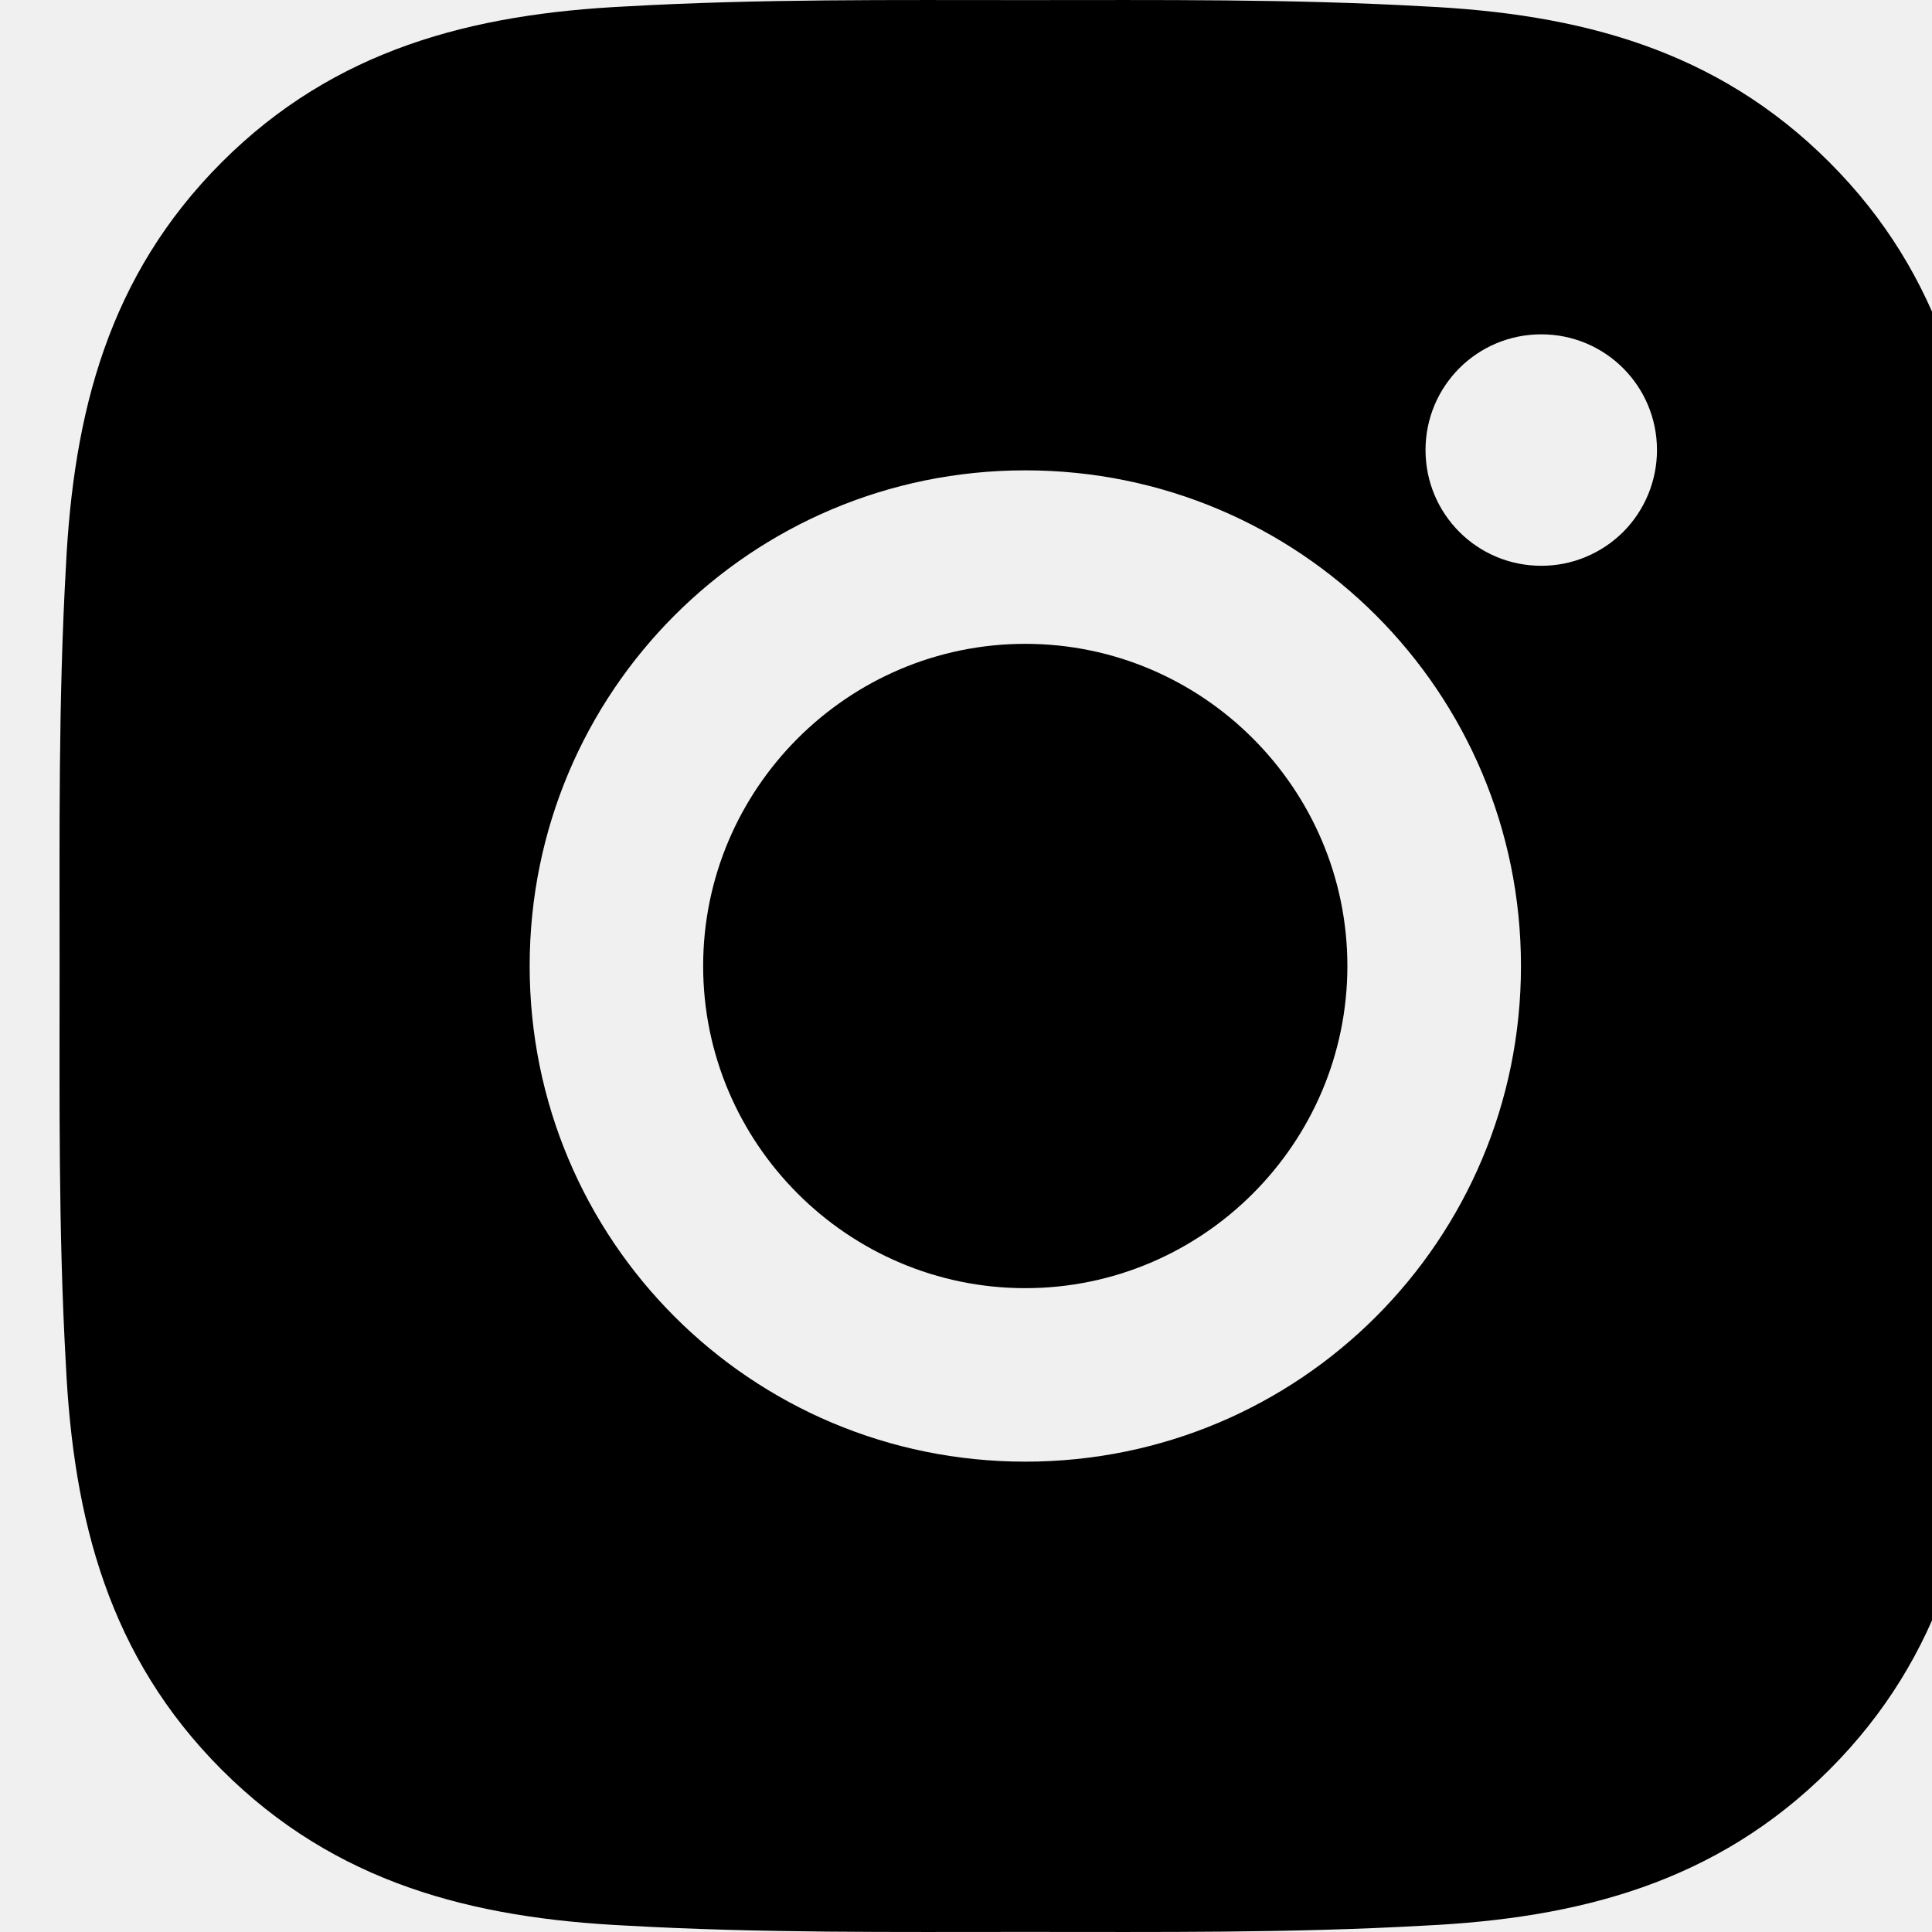
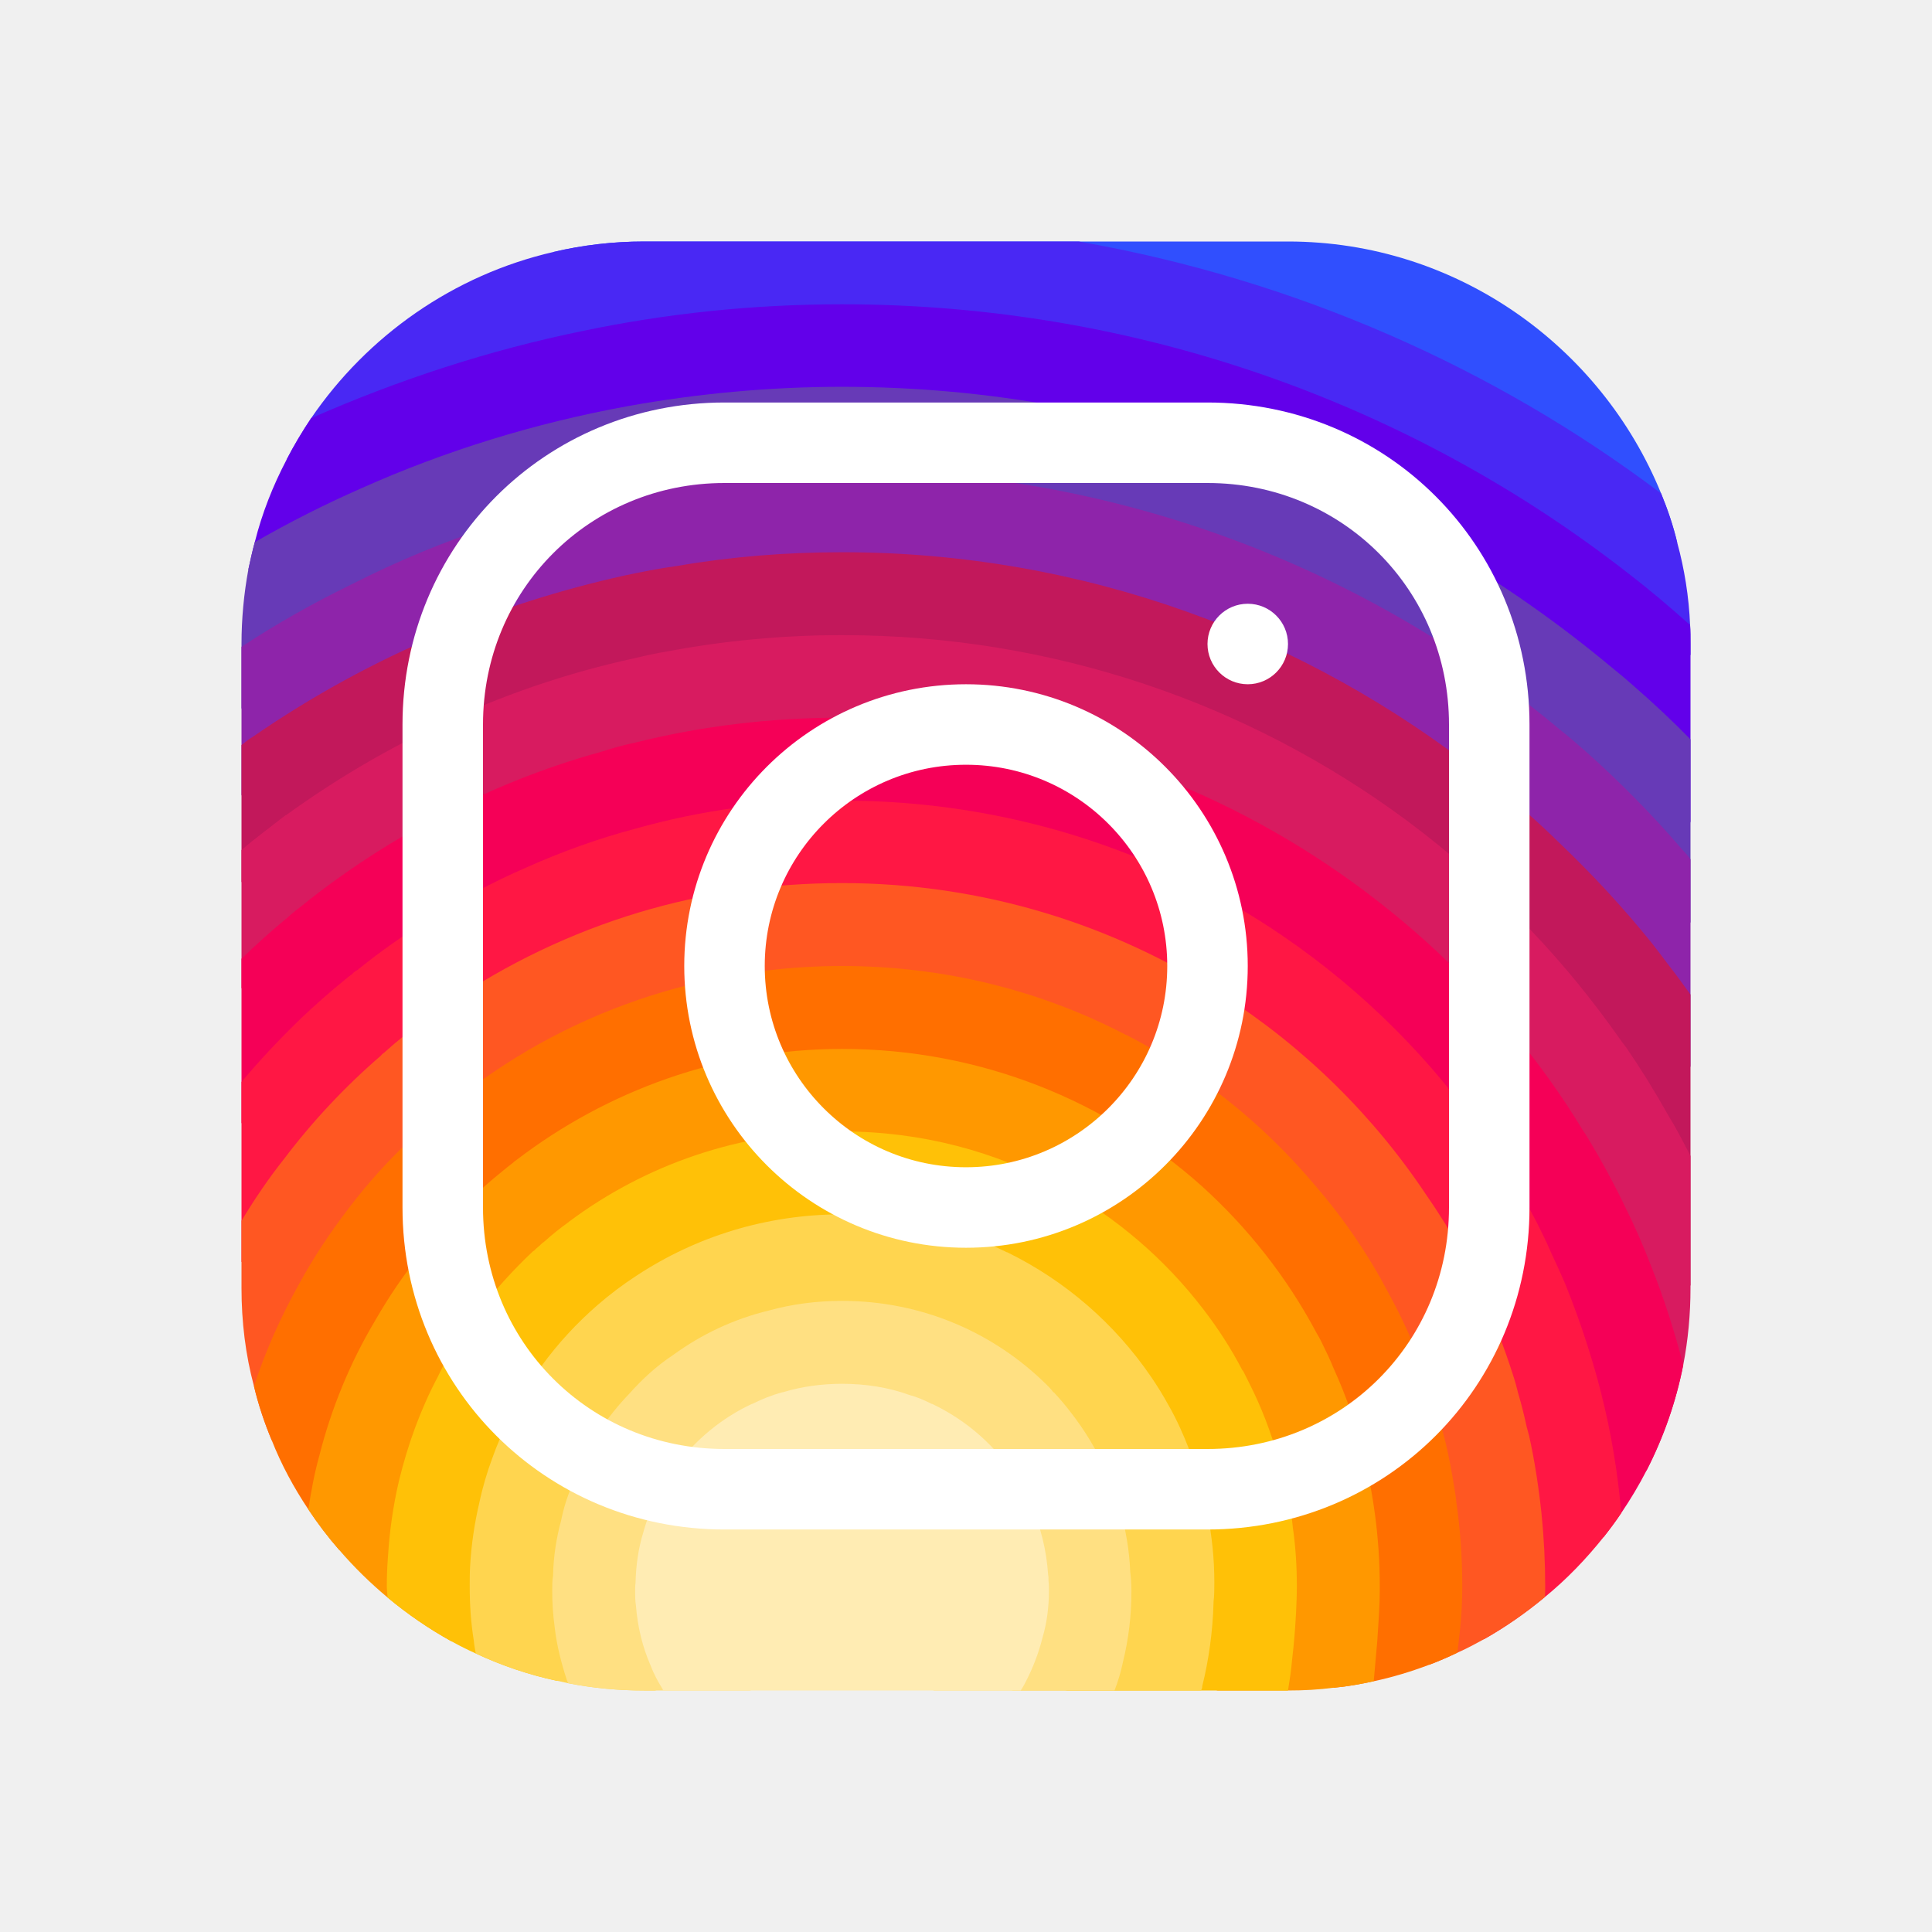
- <svg xmlns="http://www.w3.org/2000/svg" width="20" viewBox="0 0 20 20" fill="none">
-   <path d="M10.614 6.665C8.777 6.665 7.279 8.164 7.279 10C7.279 11.836 8.777 13.335 10.614 13.335C12.45 13.335 13.948 11.836 13.948 10C13.948 8.164 12.45 6.665 10.614 6.665ZM20.616 10C20.616 8.619 20.628 7.251 20.55 5.872C20.473 4.271 20.108 2.85 18.937 1.679C17.764 0.506 16.345 0.143 14.744 0.066C13.363 -0.012 11.995 0.001 10.616 0.001C9.235 0.001 7.867 -0.012 6.488 0.066C4.887 0.143 3.466 0.509 2.296 1.679C1.122 2.853 0.76 4.271 0.682 5.872C0.604 7.253 0.617 8.622 0.617 10C0.617 11.378 0.604 12.749 0.682 14.128C0.76 15.729 1.125 17.15 2.296 18.321C3.469 19.494 4.887 19.857 6.488 19.934C7.869 20.012 9.238 19.999 10.616 19.999C11.997 19.999 13.366 20.012 14.744 19.934C16.345 19.857 17.766 19.491 18.937 18.321C20.11 17.147 20.473 15.729 20.55 14.128C20.631 12.749 20.616 11.381 20.616 10ZM10.614 15.131C7.774 15.131 5.483 12.839 5.483 10C5.483 7.161 7.774 4.869 10.614 4.869C13.453 4.869 15.745 7.161 15.745 10C15.745 12.839 13.453 15.131 10.614 15.131ZM15.955 5.857C15.292 5.857 14.757 5.322 14.757 4.659C14.757 3.996 15.292 3.461 15.955 3.461C16.618 3.461 17.153 3.996 17.153 4.659C17.153 4.816 17.122 4.972 17.062 5.118C17.002 5.263 16.914 5.395 16.803 5.507C16.691 5.618 16.559 5.706 16.414 5.766C16.268 5.827 16.112 5.857 15.955 5.857Z" fill="currentColor" />
+ <svg xmlns="http://www.w3.org/2000/svg" x="0px" y="0px" width="100" height="100" viewBox="0 0 48 48">
+   <path fill="#304ffe" d="M41.67,13.48c-0.4,0.26-0.97,0.5-1.21,0.77c-0.09,0.09-0.14,0.19-0.12,0.29v1.03l-0.3,1.01l-0.3,1l-0.33,1.1 l-0.68,2.25l-0.66,2.22l-0.5,1.67c0,0.26-0.01,0.52-0.03,0.77c-0.07,0.96-0.27,1.88-0.59,2.74c-0.19,0.53-0.42,1.04-0.7,1.52 c-0.1,0.19-0.22,0.38-0.34,0.56c-0.4,0.63-0.88,1.21-1.41,1.72c-0.41,0.41-0.86,0.79-1.35,1.11c0,0,0,0-0.01,0 c-0.08,0.07-0.17,0.13-0.27,0.18c-0.31,0.21-0.64,0.39-0.98,0.55c-0.23,0.12-0.46,0.22-0.7,0.31c-0.05,0.03-0.11,0.05-0.16,0.07 c-0.57,0.27-1.23,0.45-1.89,0.54c-0.04,0.01-0.07,0.01-0.11,0.02c-0.4,0.07-0.79,0.13-1.19,0.16c-0.18,0.02-0.37,0.03-0.55,0.03 l-0.71-0.04l-3.42-0.18c0-0.01-0.01,0-0.01,0l-1.72-0.09c-0.13,0-0.27,0-0.4-0.01c-0.54-0.02-1.06-0.08-1.58-0.19 c-0.01,0-0.01,0-0.01,0c-0.95-0.18-1.86-0.5-2.71-0.93c-0.47-0.24-0.93-0.51-1.36-0.82c-0.18-0.13-0.35-0.27-0.52-0.42 c-0.48-0.4-0.91-0.83-1.31-1.27c-0.06-0.06-0.11-0.12-0.16-0.18c-0.06-0.06-0.12-0.13-0.17-0.19c-0.38-0.48-0.7-0.97-0.96-1.49 c-0.24-0.46-0.43-0.95-0.58-1.49c-0.06-0.19-0.11-0.37-0.15-0.57c-0.01-0.01-0.02-0.03-0.02-0.05c-0.1-0.41-0.19-0.84-0.24-1.27 c-0.06-0.33-0.09-0.66-0.09-1c-0.02-0.13-0.02-0.27-0.02-0.4l1.91-2.95l1.87-2.88l0.85-1.31l0.77-1.18l0.26-0.41v-1.03 c0.02-0.23,0.03-0.47,0.02-0.69c-0.01-0.7-0.15-1.38-0.38-2.03c-0.22-0.69-0.53-1.34-0.85-1.94c-0.38-0.69-0.78-1.31-1.11-1.87 C14,7.4,13.66,6.73,13.75,6.26C14.47,6.09,15.23,6,16,6h16c4.18,0,7.78,2.6,9.27,6.26C41.43,12.65,41.57,13.06,41.67,13.48z" />
+   <path fill="#4928f4" d="M42,16v0.27l-1.38,0.8l-0.88,0.51l-0.97,0.56l-1.94,1.13l-1.9,1.1l-1.94,1.12l-0.77,0.45 c0,0.48-0.12,0.92-0.34,1.32c-0.31,0.58-0.83,1.06-1.49,1.47c-0.67,0.41-1.49,0.74-2.41,0.98c0,0,0-0.01-0.01,0 c-3.56,0.92-8.42,0.5-10.78-1.26c-0.66-0.49-1.12-1.09-1.32-1.78c-0.06-0.23-0.09-0.48-0.09-0.73v-7.19 c0.01-0.15-0.09-0.3-0.27-0.45c-0.54-0.43-1.81-0.84-3.23-1.25c-1.11-0.31-2.3-0.62-3.3-0.92c-0.79-0.24-1.46-0.48-1.86-0.71 c0.18-0.35,0.39-0.7,0.61-1.03c1.4-2.05,3.54-3.56,6.02-4.13C14.47,6.09,15.23,6,16,6h10.8c5.37,0.94,10.32,3.13,14.47,6.26 c0.16,0.39,0.3,0.8,0.4,1.22c0.18,0.66,0.29,1.34,0.32,2.05C42,15.68,42,15.84,42,16z" />
+   <path fill="#6200ea" d="M42,16v4.41l-0.22,0.68l-0.75,2.33l-0.78,2.4l-0.41,1.28l-0.38,1.19l-0.37,1.13l-0.36,1.12l-0.19,0.59 l-0.25,0.78c0,0.76-0.02,1.43-0.07,2c-0.01,0.06-0.02,0.12-0.02,0.18c-0.06,0.53-0.14,0.98-0.27,1.36 c-0.01,0.06-0.03,0.12-0.05,0.17c-0.26,0.72-0.65,1.18-1.23,1.48c-0.14,0.08-0.3,0.14-0.47,0.2c-0.53,0.18-1.2,0.27-2.02,0.32 c-0.6,0.04-1.29,0.05-2.07,0.05H31.4l-1.19-0.05L30,37.61l-2.17-0.09l-2.2-0.09l-7.25-0.3l-1.88-0.08h-0.26 c-0.78-0.01-1.45-0.06-2.03-0.14c-0.84-0.13-1.49-0.35-1.98-0.68c-0.7-0.45-1.11-1.11-1.35-2.03c-0.06-0.22-0.11-0.45-0.14-0.7 c-0.1-0.58-0.15-1.25-0.18-2c0-0.15,0-0.3-0.01-0.46c-0.01-0.01,0-0.01,0-0.01v-0.58c-0.01-0.29-0.01-0.59-0.01-0.9l0.05-1.61 l0.03-1.15l0.04-1.34v-0.19l0.07-2.46l0.07-2.46l0.07-2.31l0.06-2.27l0.02-0.6c0-0.31-1.05-0.49-2.22-0.64 c-0.93-0.12-1.95-0.23-2.56-0.37c0.05-0.23,0.1-0.46,0.16-0.68c0.18-0.72,0.45-1.4,0.79-2.05c0.18-0.35,0.39-0.7,0.61-1.03 c2.16-0.95,4.41-1.69,6.76-2.17c2.06-0.43,4.21-0.66,6.43-0.66c7.36,0,14.16,2.49,19.54,6.69c0.52,0.4,1.03,0.83,1.53,1.28 C42,15.68,42,15.84,42,16z" />
+   <path fill="#673ab7" d="M42,18.37v4.54l-0.55,1.06l-1.05,2.05l-0.56,1.08l-0.51,0.99l-0.22,0.43c0,0.31,0,0.61-0.02,0.9 c0,0.43-0.02,0.84-0.05,1.22c-0.04,0.45-0.1,0.86-0.16,1.24c-0.15,0.79-0.36,1.47-0.66,2.03c-0.04,0.07-0.08,0.14-0.12,0.2 c-0.11,0.18-0.24,0.35-0.38,0.51c-0.18,0.22-0.38,0.41-0.61,0.57c-0.34,0.26-0.74,0.47-1.2,0.63c-0.57,0.21-1.23,0.35-2.01,0.43 c-0.51,0.05-1.07,0.08-1.68,0.08l-0.42,0.02l-2.08,0.12h-0.01L27.5,36.6l-2.25,0.13l-3.1,0.18l-3.77,0.22l-0.55,0.03 c-0.51,0-0.99-0.03-1.45-0.09c-0.05-0.01-0.09-0.02-0.14-0.02c-0.68-0.11-1.3-0.29-1.86-0.54c-0.68-0.3-1.27-0.7-1.77-1.18 c-0.44-0.43-0.82-0.92-1.13-1.47c-0.07-0.13-0.14-0.25-0.2-0.39c-0.3-0.59-0.54-1.25-0.72-1.97c-0.03-0.12-0.06-0.25-0.08-0.38 c-0.06-0.23-0.11-0.47-0.14-0.72c-0.11-0.64-0.17-1.32-0.2-2.03v-0.01c-0.01-0.29-0.02-0.57-0.02-0.87l-0.49-1.17l-0.07-0.18 L9.5,25.99L8.75,24.2l-0.12-0.29l-0.72-1.73l-0.8-1.93c0,0,0,0-0.01,0L6.29,18.3L6,17.59V16c0-0.63,0.06-1.25,0.17-1.85 c0.05-0.23,0.1-0.46,0.16-0.68c0.85-0.49,1.74-0.94,2.65-1.34c2.08-0.93,4.31-1.62,6.62-2.04c1.72-0.31,3.51-0.48,5.32-0.48 c7.31,0,13.94,2.65,19.12,6.97c0.2,0.16,0.39,0.32,0.58,0.49C41.09,17.48,41.55,17.91,42,18.37z" />
+   <path fill="#8e24aa" d="M42,21.35v5.14l-0.57,1.19l-1.08,2.25l-0.01,0.03c0,0.43-0.02,0.82-0.05,1.17c-0.1,1.15-0.38,1.88-0.84,2.33 c-0.33,0.34-0.74,0.53-1.25,0.63c-0.03,0.01-0.07,0.01-0.1,0.02c-0.16,0.03-0.33,0.05-0.51,0.05c-0.62,0.06-1.35,0.02-2.19-0.04 c-0.09,0-0.19-0.01-0.29-0.02c-0.61-0.04-1.26-0.08-1.98-0.11c-0.39-0.01-0.8-0.02-1.22-0.02h-0.02l-1.01,0.08h-0.01l-2.27,0.16 l-2.59,0.2l-0.38,0.03l-3.03,0.22l-1.57,0.12l-1.55,0.11c-0.27,0-0.53,0-0.79-0.01c0,0-0.01-0.01-0.01,0 c-1.13-0.02-2.14-0.09-3.04-0.26c-0.83-0.14-1.56-0.36-2.18-0.69c-0.64-0.31-1.17-0.75-1.6-1.31c-0.41-0.55-0.71-1.24-0.9-2.07 c0-0.01,0-0.01,0-0.01c-0.14-0.67-0.22-1.45-0.22-2.33l-0.15-0.27L9.7,26.35l-0.13-0.22L9.5,25.99l-0.93-1.65l-0.46-0.83 l-0.58-1.03l-1-1.79L6,19.75v-3.68c0.88-0.58,1.79-1.09,2.73-1.55c1.14-0.58,2.32-1.07,3.55-1.47c1.34-0.44,2.74-0.79,4.17-1.02 c1.45-0.24,2.94-0.36,4.47-0.36c6.8,0,13.04,2.43,17.85,6.47c0.22,0.17,0.43,0.36,0.64,0.54c0.84,0.75,1.64,1.56,2.37,2.41 C41.86,21.18,41.94,21.26,42,21.35z" />
+   <path fill="#c2185b" d="M42,24.71v7.23c-0.24-0.14-0.57-0.31-0.98-0.49c-0.22-0.11-0.47-0.22-0.73-0.32 c-0.38-0.17-0.79-0.33-1.25-0.49c-0.1-0.04-0.2-0.07-0.31-0.1c-0.18-0.07-0.37-0.13-0.56-0.19c-0.59-0.18-1.24-0.35-1.92-0.5 c-0.26-0.05-0.53-0.1-0.8-0.14c-0.87-0.15-1.8-0.24-2.77-0.25c-0.08-0.01-0.17-0.01-0.25-0.01l-2.57,0.02l-3.5,0.02h-0.01 l-7.49,0.06c-2.38,0-3.84,0.57-4.72,0.8c0,0-0.01,0-0.01,0.01c-0.93,0.24-1.22,0.09-1.3-1.54c-0.02-0.45-0.03-1.03-0.03-1.74 l-0.56-0.43l-0.98-0.74l-0.6-0.46l-0.12-0.09L8.88,24.1l-0.25-0.19l-0.52-0.4l-0.96-0.72L6,21.91v-3.4 c0.1-0.08,0.19-0.15,0.29-0.21c1.45-1,3-1.85,4.64-2.54c1.46-0.62,3-1.11,4.58-1.46c0.43-0.09,0.87-0.18,1.32-0.24 c1.33-0.23,2.7-0.34,4.09-0.34c6.01,0,11.53,2.09,15.91,5.55c0.66,0.52,1.3,1.07,1.9,1.66c0.82,0.78,1.59,1.61,2.3,2.49 c0.14,0.18,0.28,0.36,0.42,0.55C41.64,24.21,41.82,24.46,42,24.71z" />
+   <path fill="#d81b60" d="M42,28.72V32c0,0.65-0.06,1.29-0.18,1.91c-0.18,0.92-0.49,1.8-0.91,2.62c-0.22,0.05-0.47,0.05-0.75,0.01 c-0.63-0.11-1.37-0.44-2.17-0.87c-0.04-0.01-0.08-0.03-0.11-0.05c-0.25-0.13-0.51-0.27-0.77-0.43c-0.53-0.29-1.09-0.61-1.65-0.91 c-0.12-0.06-0.24-0.12-0.35-0.18c-0.64-0.33-1.3-0.63-1.96-0.86c0,0,0,0-0.01,0c-0.14-0.05-0.29-0.1-0.44-0.14 c-0.57-0.16-1.15-0.26-1.71-0.26l-1.1-0.32l-4.87-1.41c0,0,0,0-0.01,0l-2.99-0.87h-0.01l-1.3-0.38c-3.76,0-6.07,1.6-7.19,0.99 c-0.44-0.23-0.7-0.81-0.79-1.95c-0.03-0.32-0.04-0.68-0.04-1.1l-1.17-0.57l-0.05-0.02h-0.01l-0.84-0.42L9.7,26.35l-0.07-0.03 l-0.17-0.09L7.5,25.28L6,24.55v-3.43c0.17-0.15,0.35-0.29,0.53-0.43c0.19-0.15,0.38-0.29,0.57-0.44c0.01,0,0.01,0,0.01,0 c1.18-0.85,2.43-1.6,3.76-2.22c1.55-0.74,3.2-1.31,4.91-1.68c0.25-0.06,0.51-0.12,0.77-0.16c1.42-0.27,2.88-0.41,4.37-0.41 c5.27,0,10.11,1.71,14.01,4.59c1.13,0.84,2.18,1.77,3.14,2.78c0.79,0.83,1.52,1.73,2.18,2.67c0.05,0.07,0.1,0.14,0.15,0.2 c0.37,0.54,0.71,1.09,1.03,1.66C41.64,28.02,41.82,28.37,42,28.72z" />
+   <path fill="#f50057" d="M41.82,33.91c-0.18,0.92-0.49,1.8-0.91,2.62c-0.19,0.37-0.4,0.72-0.63,1.06c-0.14,0.21-0.29,0.41-0.44,0.6 c-0.36-0.14-0.89-0.34-1.54-0.56c0,0,0,0,0-0.01c-0.49-0.17-1.05-0.35-1.65-0.52c-0.17-0.05-0.34-0.1-0.52-0.15 c-0.71-0.19-1.45-0.36-2.17-0.46c-0.6-0.1-1.19-0.16-1.74-0.16l-0.46-0.13h-0.01l-2.42-0.7l-1.49-0.43l-1.66-0.48h-0.01l-0.54-0.15 l-6.53-1.88l-1.88-0.54l-1.4-0.33l-2.28-0.54l-0.28-0.07c0,0,0,0-0.01,0l-2.29-0.53c0-0.01,0-0.01,0-0.01l-0.41-0.09l-0.21-0.05 l-1.67-0.39l-0.19-0.05l-1.42-1.17L6,27.9v-4.08c0.37-0.36,0.75-0.7,1.15-1.03c0.12-0.11,0.25-0.21,0.38-0.31 c0.12-0.1,0.25-0.2,0.38-0.3c0.91-0.69,1.87-1.31,2.89-1.84c1.3-0.7,2.68-1.26,4.13-1.66c0.28-0.09,0.56-0.17,0.85-0.23 c1.64-0.41,3.36-0.62,5.14-0.62c4.47,0,8.63,1.35,12.07,3.66c1.71,1.15,3.25,2.53,4.55,4.1c0.66,0.79,1.26,1.62,1.79,2.5 c0.05,0.07,0.09,0.13,0.13,0.2c0.32,0.53,0.62,1.08,0.89,1.64c0.25,0.5,0.47,1,0.67,1.52C41.34,32.25,41.6,33.07,41.82,33.91z" />
+   <path fill="#ff1744" d="M40.28,37.59c-0.14,0.21-0.29,0.41-0.44,0.6c-0.44,0.55-0.92,1.05-1.46,1.49c-0.47,0.39-0.97,0.74-1.5,1.04 c-0.2-0.05-0.4-0.11-0.61-0.19c-0.66-0.23-1.35-0.61-1.99-1.01c-0.96-0.61-1.79-1.27-2.16-1.57c-0.14-0.12-0.21-0.18-0.21-0.18 l-1.7-0.15L30,37.6l-2.2-0.19l-2.28-0.2l-3.37-0.3l-5.34-0.47l-0.02-0.01l-1.88-0.91l-1.9-0.92l-1.53-0.74l-0.33-0.16l-0.41-0.2 l-1.42-0.69L7.43,31.9l-0.59-0.29L6,31.35v-4.47c0.47-0.56,0.97-1.09,1.5-1.6c0.34-0.32,0.7-0.64,1.07-0.94 c0.06-0.05,0.12-0.1,0.18-0.14c0.04-0.05,0.09-0.08,0.13-0.1c0.59-0.48,1.21-0.91,1.85-1.3c0.74-0.47,1.52-0.89,2.33-1.24 c0.87-0.39,1.78-0.72,2.72-0.97c1.63-0.46,3.36-0.7,5.14-0.7c4.08,0,7.85,1.24,10.96,3.37c1.99,1.36,3.71,3.08,5.07,5.07 c0.45,0.64,0.85,1.32,1.22,2.02c0.13,0.26,0.26,0.52,0.37,0.78c0.12,0.25,0.23,0.5,0.34,0.75c0.21,0.52,0.4,1.04,0.57,1.58 c0.32,1,0.56,2.02,0.71,3.08C40.21,36.89,40.25,37.24,40.28,37.59z" />
+   <path fill="#ff5722" d="M38.39,39.42c0,0.08,0,0.17-0.01,0.26c-0.47,0.39-0.97,0.74-1.5,1.04c-0.22,0.12-0.44,0.24-0.67,0.34 c-0.23,0.11-0.46,0.21-0.7,0.3c-0.34-0.18-0.8-0.4-1.29-0.61c-0.69-0.31-1.44-0.59-2.02-0.68c-0.14-0.03-0.27-0.04-0.39-0.04 l-1.64-0.21h-0.02l-2.04-0.27l-2.06-0.27l-0.96-0.12l-7.56-0.98c-0.49,0-1.01-0.03-1.55-0.1c-0.66-0.06-1.35-0.16-2.04-0.3 c-0.68-0.12-1.37-0.28-2.03-0.45c-0.69-0.16-1.37-0.35-2-0.53c-0.73-0.22-1.41-0.43-1.98-0.62c-0.47-0.15-0.87-0.29-1.18-0.4 c-0.18-0.43-0.33-0.88-0.44-1.34C6.1,33.66,6,32.84,6,32v-1.67c0.32-0.53,0.67-1.05,1.06-1.54c0.71-0.94,1.52-1.8,2.4-2.56 c0.03-0.04,0.07-0.07,0.1-0.09l0.01-0.01c0.31-0.28,0.63-0.53,0.97-0.77c0.04-0.04,0.08-0.07,0.12-0.1 c0.16-0.12,0.33-0.24,0.51-0.35c1.43-0.97,3.01-1.73,4.7-2.24c1.6-0.48,3.29-0.73,5.05-0.73c3.49,0,6.75,1.03,9.47,2.79 c2.01,1.29,3.74,2.99,5.06,4.98c0.16,0.23,0.31,0.46,0.46,0.7c0.69,1.17,1.26,2.43,1.68,3.75c0.05,0.15,0.09,0.3,0.13,0.46 c0.08,0.27,0.15,0.55,0.21,0.83c0.02,0.07,0.04,0.14,0.06,0.22c0.14,0.63,0.24,1.29,0.31,1.95c0,0.01,0,0.01,0,0.01 C38.36,38.22,38.39,38.82,38.39,39.42z" />
+   <path fill="#ff6f00" d="M36.33,39.42c0,0.35-0.02,0.73-0.06,1.11c-0.02,0.18-0.04,0.36-0.06,0.53c-0.23,0.11-0.46,0.21-0.7,0.3 c-0.45,0.17-0.91,0.31-1.38,0.41c-0.32,0.07-0.65,0.13-0.98,0.16h-0.01c-0.31-0.19-0.67-0.42-1.04-0.68 c-0.67-0.47-1.37-1-1.93-1.43c-0.01-0.01-0.01-0.01-0.02-0.02c-0.59-0.45-1.01-0.79-1.01-0.79l-1.06,0.04l-2.04,0.07l-0.95,0.04 l-3.82,0.14l-3.23,0.12c-0.21,0.01-0.46,0.01-0.77,0h-0.01c-0.42-0.01-0.92-0.04-1.47-0.09c-0.64-0.05-1.34-0.11-2.05-0.18 c-0.69-0.08-1.39-0.16-2.06-0.24c-0.74-0.08-1.44-0.17-2.04-0.25c-0.47-0.06-0.88-0.11-1.21-0.15c-0.28-0.32-0.53-0.65-0.77-1.01 c-0.36-0.54-0.67-1.11-0.91-1.72c-0.18-0.43-0.33-0.88-0.44-1.34c0.29-0.89,0.67-1.73,1.12-2.54c0.36-0.66,0.78-1.29,1.24-1.89 c0.45-0.59,0.94-1.14,1.47-1.64v-0.01c0.15-0.15,0.3-0.29,0.45-0.42c0.28-0.26,0.57-0.5,0.87-0.73h0.01 c0.01-0.02,0.02-0.02,0.03-0.03c0.24-0.19,0.49-0.36,0.74-0.53c1.48-1.01,3.15-1.76,4.95-2.2c1.19-0.29,2.44-0.45,3.73-0.45 c2.54,0,4.94,0.61,7.05,1.71h0.01c1.81,0.93,3.41,2.21,4.7,3.75c0.71,0.82,1.32,1.72,1.82,2.67c0.35,0.64,0.65,1.31,0.9,1.99 c0.02,0.06,0.04,0.11,0.06,0.16c0.17,0.5,0.32,1.02,0.45,1.54c0.09,0.37,0.16,0.75,0.22,1.13c0.02,0.12,0.04,0.23,0.05,0.35 C36.28,37.99,36.33,38.7,36.33,39.42z" />
+   <path fill="#ff9800" d="M34.28,39.42v0.1c0,0.34-0.03,0.77-0.06,1.23c-0.03,0.34-0.06,0.69-0.09,1.02c-0.32,0.07-0.65,0.13-0.98,0.16 h-0.01C32.76,41.98,32.39,42,32,42h-1.75l-0.38-0.11l-1.97-0.6l-2-0.6l-4.63-1.39l-2-0.6c0,0-0.83,0.33-2,0.72h-0.01 c-0.45,0.15-0.94,0.31-1.46,0.47c-0.65,0.19-1.34,0.38-2.02,0.53c-0.7,0.16-1.39,0.28-2.01,0.33c-0.19,0.02-0.38,0.03-0.55,0.03 c-0.56-0.31-1.1-0.68-1.59-1.09c-0.43-0.36-0.83-0.75-1.2-1.18c-0.28-0.32-0.53-0.65-0.77-1.01c0.07-0.45,0.15-0.89,0.27-1.32 c0.3-1.19,0.77-2.33,1.39-3.37c0.34-0.59,0.72-1.16,1.16-1.69c0.01-0.03,0.04-0.06,0.07-0.08c-0.01-0.01,0-0.01,0-0.01 c0.13-0.17,0.27-0.33,0.41-0.48c0-0.01,0-0.01,0-0.01c0.41-0.44,0.83-0.86,1.29-1.25c0.16-0.13,0.31-0.26,0.48-0.39 c0.03-0.03,0.06-0.05,0.1-0.08c2.25-1.72,5.06-2.76,8.09-2.76c3.44,0,6.57,1.29,8.94,3.41c1.14,1.03,2.11,2.26,2.84,3.63 c0.06,0.1,0.12,0.21,0.17,0.32c0.09,0.18,0.18,0.37,0.26,0.57c0.33,0.72,0.59,1.48,0.77,2.26c0.02,0.08,0.04,0.16,0.06,0.24 c0.08,0.37,0.15,0.75,0.2,1.13C34.24,38.21,34.28,38.81,34.28,39.42z" />
+   <path fill="#ffc107" d="M32.22,39.42c0,0.2-0.01,0.42-0.02,0.65c-0.02,0.37-0.05,0.77-0.1,1.18c-0.02,0.25-0.06,0.5-0.1,0.75h-5.48 l-1.06-0.17l-4.14-0.66l-0.59-0.09l-1.35-0.22c-0.59,0-1.87,0.26-3.22,0.51c-0.71,0.13-1.43,0.27-2.08,0.36 c-0.08,0.01-0.16,0.02-0.23,0.03h-0.01c-0.7-0.15-1.38-0.38-2.02-0.68c-0.2-0.09-0.4-0.19-0.6-0.3c-0.56-0.31-1.1-0.68-1.59-1.09 c-0.01-0.12-0.02-0.22-0.02-0.27c0-0.26,0.01-0.51,0.03-0.76c0.04-0.64,0.13-1.26,0.27-1.86c0.22-0.91,0.54-1.79,0.97-2.6 c0.08-0.17,0.17-0.34,0.27-0.5c0.04-0.08,0.09-0.15,0.13-0.23c0.18-0.29,0.38-0.57,0.58-0.85c0.42-0.55,0.89-1.07,1.39-1.54 c0.01,0,0.01,0,0.01,0c0.04-0.04,0.08-0.08,0.12-0.11c0.05-0.04,0.09-0.09,0.14-0.12c0.2-0.18,0.4-0.34,0.61-0.49 c0-0.01,0.01-0.01,0.01-0.01c1.89-1.41,4.23-2.24,6.78-2.24c1.98,0,3.82,0.5,5.43,1.38h0.01c1.38,0.76,2.58,1.79,3.53,3.03 c0.37,0.48,0.7,0.99,0.98,1.53h0.01c0.05,0.1,0.1,0.2,0.15,0.3c0.3,0.59,0.54,1.21,0.72,1.85h0.01c0.01,0.05,0.03,0.1,0.04,0.15 c0.12,0.43,0.22,0.87,0.29,1.32c0.01,0.09,0.02,0.19,0.03,0.28C32.19,38.43,32.22,38.92,32.22,39.42z" />
+   <path fill="#ffd54f" d="M30.17,39.31c0,0.16,0,0.33-0.02,0.49v0.01c0,0.01,0,0.01,0,0.01c-0.02,0.72-0.12,1.43-0.28,2.07 c0,0.04-0.01,0.07-0.03,0.11h-4.67l-3.85-0.83l-0.51-0.11l-0.08,0.02l-4.27,0.88L16.27,42H16c-0.64,0-1.27-0.06-1.88-0.18 c-0.09-0.02-0.18-0.04-0.27-0.06h-0.01c-0.7-0.15-1.38-0.38-2.02-0.68c-0.02-0.11-0.04-0.22-0.05-0.33 c-0.07-0.43-0.1-0.88-0.1-1.33c0-0.17,0-0.34,0.01-0.51c0.03-0.54,0.11-1.07,0.23-1.58c0.08-0.38,0.19-0.75,0.32-1.1 c0.11-0.31,0.24-0.61,0.38-0.9c0.12-0.25,0.26-0.49,0.4-0.73c0.14-0.23,0.29-0.45,0.45-0.67c0.4-0.55,0.87-1.06,1.39-1.51 c0.3-0.26,0.63-0.51,0.97-0.73c1.46-0.96,3.21-1.52,5.1-1.52c0.37,0,0.73,0.02,1.08,0.07h0.02c1.07,0.12,2.07,0.42,2.99,0.87 c0.01,0,0.01,0,0.01,0c1.45,0.71,2.68,1.78,3.58,3.1c0.15,0.22,0.3,0.46,0.43,0.7c0.11,0.19,0.21,0.39,0.3,0.59 c0.14,0.31,0.27,0.64,0.38,0.97h0.01c0.11,0.37,0.21,0.74,0.28,1.13v0.01C30.11,38.16,30.17,38.73,30.17,39.31z" />
+   <path fill="#ffe082" d="M28.11,39.52v0.03c0,0.59-0.07,1.17-0.21,1.74c-0.05,0.24-0.12,0.48-0.21,0.71h-4.48l-2.29-0.63L18.63,42H16 c-0.64,0-1.27-0.06-1.88-0.18c-0.02-0.03-0.03-0.06-0.04-0.09c-0.14-0.43-0.25-0.86-0.3-1.31c-0.04-0.29-0.06-0.59-0.06-0.9 c0-0.12,0-0.25,0.02-0.37c0.01-0.47,0.08-0.93,0.2-1.37c0.06-0.3,0.15-0.59,0.27-0.87c0.04-0.14,0.1-0.27,0.17-0.4 c0.15-0.34,0.33-0.67,0.53-0.99c0.22-0.32,0.46-0.62,0.73-0.9c0.32-0.36,0.68-0.69,1.09-0.96c0.7-0.51,1.5-0.89,2.37-1.1 c0.58-0.16,1.19-0.24,1.82-0.24c2,0,3.79,0.8,5.09,2.09c0.05,0.05,0.11,0.11,0.16,0.18h0.01c0.14,0.15,0.27,0.3,0.4,0.47 c0.37,0.47,0.68,0.98,0.92,1.54c0.12,0.26,0.22,0.53,0.3,0.81c0.01,0.04,0.02,0.07,0.03,0.11c0.14,0.49,0.23,1,0.25,1.53 C28.1,39.2,28.11,39.36,28.11,39.52z" />
+   <path fill="#ffecb3" d="M26.06,39.52c0,0.41-0.05,0.8-0.16,1.17c-0.1,0.4-0.25,0.78-0.44,1.14c-0.03,0.06-0.1,0.17-0.1,0.17h-8.88 c-0.01-0.01-0.02-0.03-0.02-0.04c-0.12-0.19-0.22-0.38-0.3-0.59c-0.2-0.46-0.32-0.96-0.36-1.48c-0.02-0.12-0.02-0.25-0.02-0.37 c0-0.06,0-0.13,0.01-0.19c0.01-0.44,0.07-0.86,0.19-1.25c0.1-0.36,0.23-0.69,0.4-1.01c0,0,0.01-0.01,0.01-0.02 c0.12-0.21,0.25-0.42,0.4-0.62c0.49-0.66,1.14-1.2,1.89-1.55c0.01,0,0.01,0,0.01,0c0.24-0.12,0.49-0.22,0.75-0.29c0,0,0,0,0.01,0 c0.46-0.14,0.96-0.21,1.47-0.21c0.59,0,1.16,0.09,1.68,0.28c0.19,0.05,0.37,0.13,0.55,0.22c0,0,0,0,0.01,0 c0.86,0.41,1.59,1.05,2.09,1.85c0.1,0.15,0.19,0.31,0.27,0.48c0.04,0.07,0.08,0.15,0.11,0.22c0.23,0.52,0.37,1.09,0.41,1.69 c0.01,0.05,0.01,0.1,0.01,0.16C26.06,39.36,26.06,39.44,26.06,39.52z" />
+   <g>
+     <path fill="none" stroke="#fff" stroke-linecap="round" stroke-linejoin="round" stroke-miterlimit="10" stroke-width="2" d="M30,11H18c-3.9,0-7,3.1-7,7v12c0,3.9,3.1,7,7,7h12c3.9,0,7-3.1,7-7V18C37,14.1,33.9,11,30,11z" />
+     <circle cx="31" cy="16" r="1" fill="#fff" />
+   </g>
+   <g>
+     <circle cx="24" cy="24" r="6" fill="none" stroke="#fff" stroke-linecap="round" stroke-linejoin="round" stroke-miterlimit="10" stroke-width="2" />
+   </g>
</svg>
